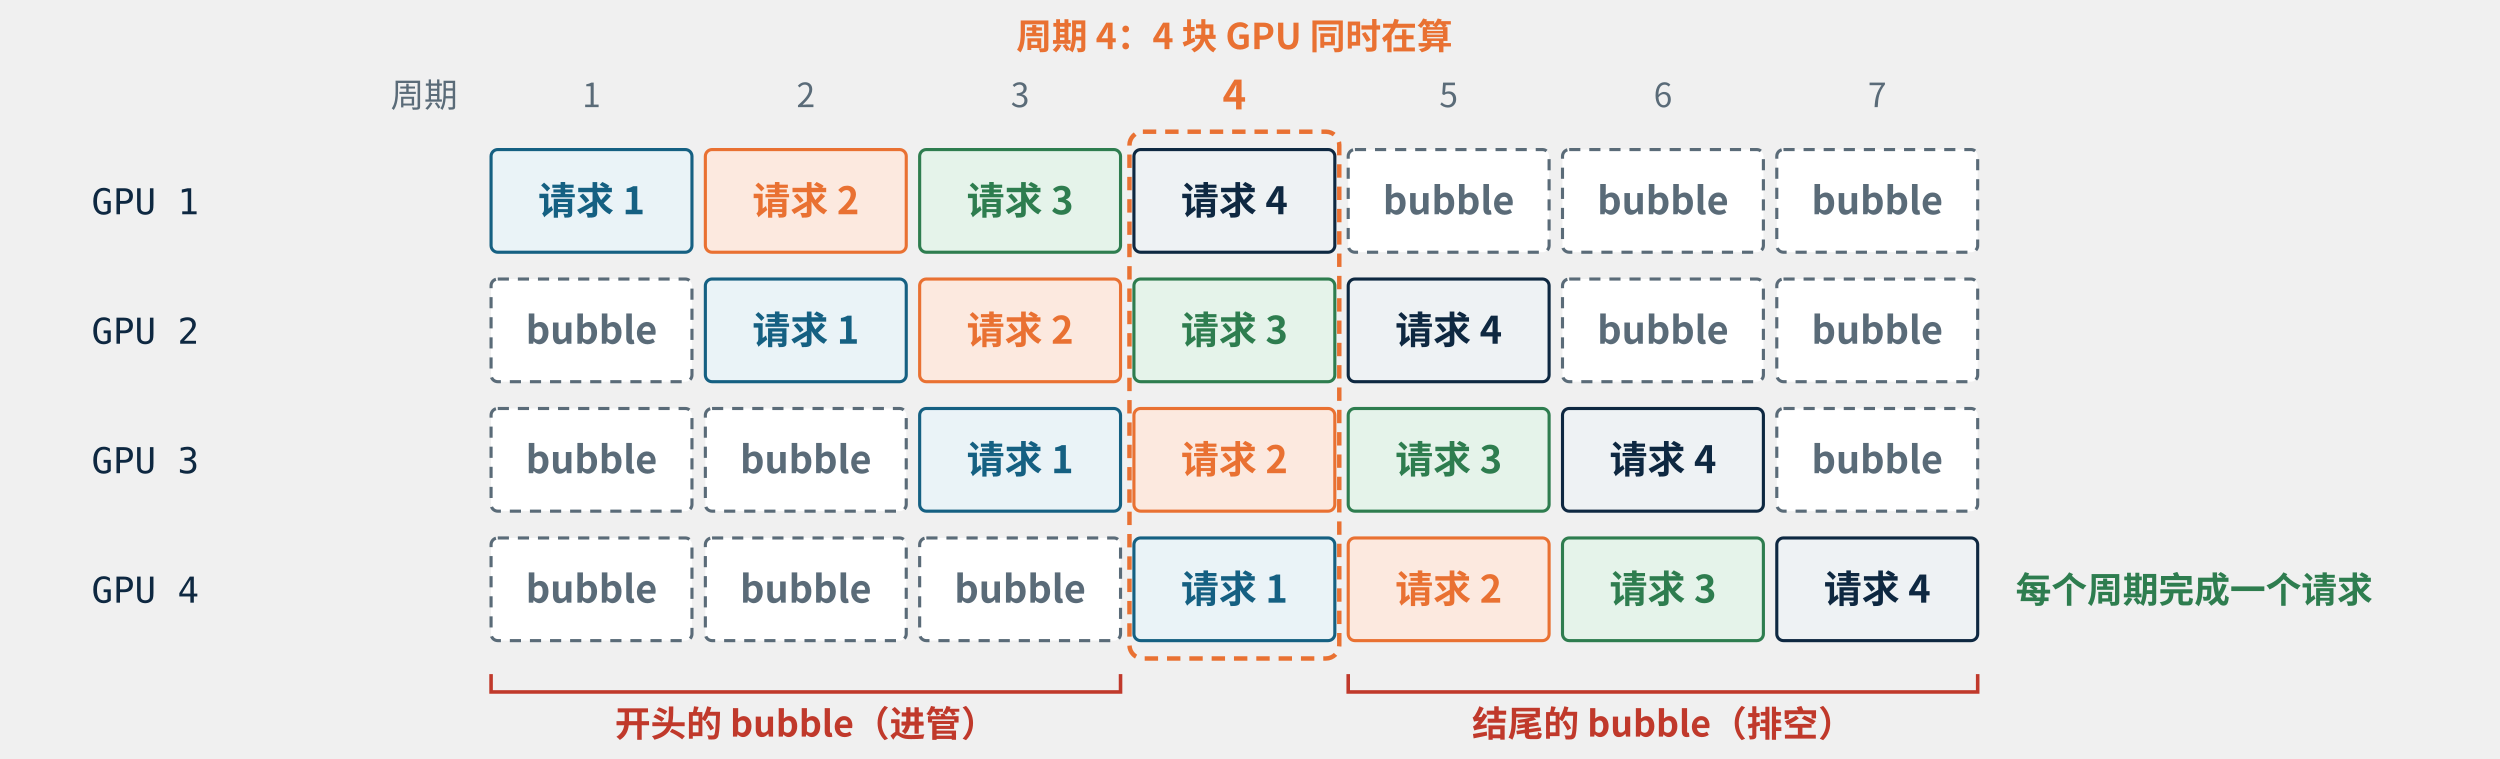
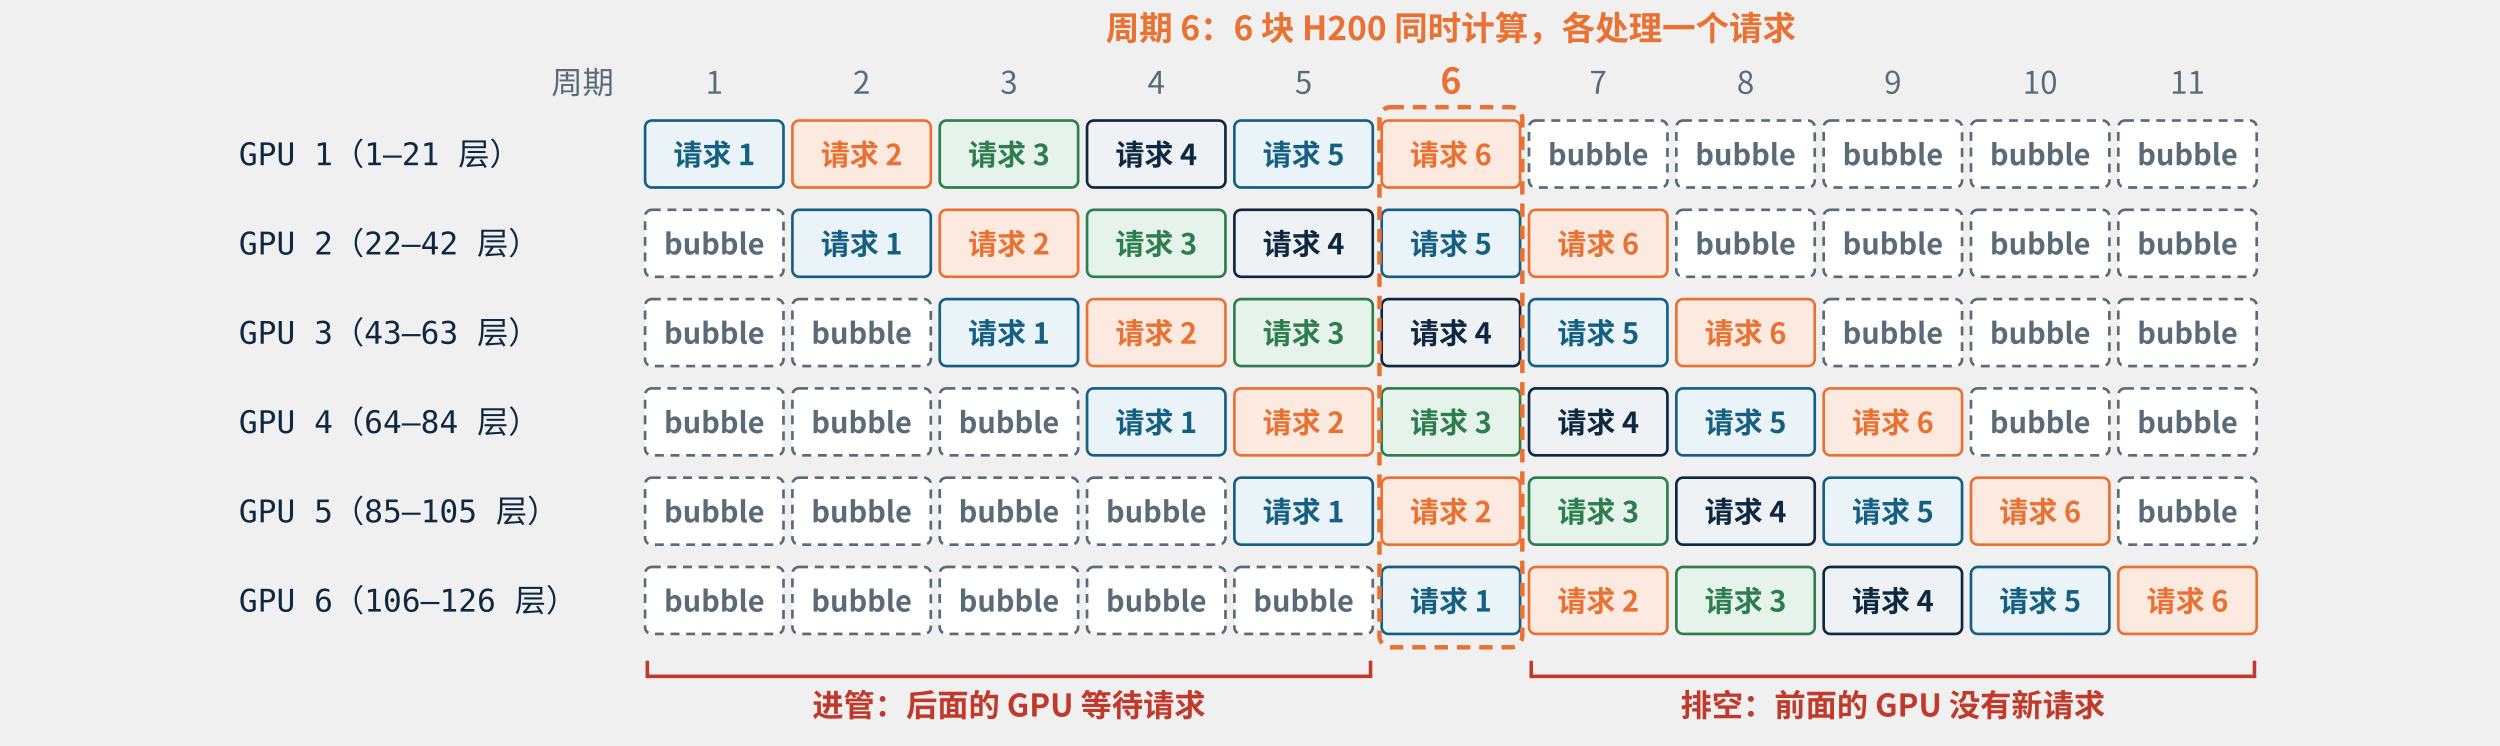
- <svg xmlns="http://www.w3.org/2000/svg" viewBox="-17 0 1120 340" width="1120" height="340">
+ <svg xmlns="http://www.w3.org/2000/svg" viewBox="-83 0 1120 334" width="1120" height="334">
  <defs>
    <marker id="ah-156082" viewBox="0 0 10 10" refX="9" refY="5" markerWidth="7" markerHeight="7" orient="auto-start-reverse">
      <path d="M0,0 L10,5 L0,10 z" fill="#156082" />
    </marker>
    <marker id="ah-e97132" viewBox="0 0 10 10" refX="9" refY="5" markerWidth="7" markerHeight="7" orient="auto-start-reverse">
      <path d="M0,0 L10,5 L0,10 z" fill="#e97132" />
    </marker>
    <marker id="ah-0e2841" viewBox="0 0 10 10" refX="9" refY="5" markerWidth="7" markerHeight="7" orient="auto-start-reverse">
      <path d="M0,0 L10,5 L0,10 z" fill="#0e2841" />
    </marker>
    <marker id="ah-2e7d4f" viewBox="0 0 10 10" refX="9" refY="5" markerWidth="7" markerHeight="7" orient="auto-start-reverse">
      <path d="M0,0 L10,5 L0,10 z" fill="#2e7d4f" />
    </marker>
    <marker id="ah-c0392b" viewBox="0 0 10 10" refX="9" refY="5" markerWidth="7" markerHeight="7" orient="auto-start-reverse">
      <path d="M0,0 L10,5 L0,10 z" fill="#c0392b" />
    </marker>
    <marker id="ah-5a6b78" viewBox="0 0 10 10" refX="9" refY="5" markerWidth="7" markerHeight="7" orient="auto-start-reverse">
      <path d="M0,0 L10,5 L0,10 z" fill="#5a6b78" />
    </marker>
    <marker id="ah-9fb5c3" viewBox="0 0 10 10" refX="9" refY="5" markerWidth="7" markerHeight="7" orient="auto-start-reverse">
      <path d="M0,0 L10,5 L0,10 z" fill="#9fb5c3" />
    </marker>
  </defs>
-   <text x="188.0" y="48.0" font-family="PingFang SC, Noto Sans CJK SC, Source Han Sans SC, sans-serif" font-size="15" font-weight="normal" fill="#5a6b78" text-anchor="end">周期</text>
-   <text x="248.0" y="48.0" font-family="PingFang SC, Noto Sans CJK SC, Source Han Sans SC, sans-serif" font-size="15" font-weight="normal" fill="#5a6b78" text-anchor="middle">1</text>
-   <text x="344.0" y="48.0" font-family="PingFang SC, Noto Sans CJK SC, Source Han Sans SC, sans-serif" font-size="15" font-weight="normal" fill="#5a6b78" text-anchor="middle">2</text>
-   <text x="440.0" y="48.0" font-family="PingFang SC, Noto Sans CJK SC, Source Han Sans SC, sans-serif" font-size="15" font-weight="normal" fill="#5a6b78" text-anchor="middle">3</text>
-   <text x="536.0" y="49.0" font-family="PingFang SC, Noto Sans CJK SC, Source Han Sans SC, sans-serif" font-size="18" font-weight="bold" fill="#e97132" text-anchor="middle">4</text>
-   <text x="632.0" y="48.0" font-family="PingFang SC, Noto Sans CJK SC, Source Han Sans SC, sans-serif" font-size="15" font-weight="normal" fill="#5a6b78" text-anchor="middle">5</text>
-   <text x="728.0" y="48.0" font-family="PingFang SC, Noto Sans CJK SC, Source Han Sans SC, sans-serif" font-size="15" font-weight="normal" fill="#5a6b78" text-anchor="middle">6</text>
-   <text x="824.0" y="48.0" font-family="PingFang SC, Noto Sans CJK SC, Source Han Sans SC, sans-serif" font-size="15" font-weight="normal" fill="#5a6b78" text-anchor="middle">7</text>
-   <text x="24.0" y="96.0" font-family="SFMono-Regular, Menlo, DejaVu Sans Mono, Consolas, monospace" font-size="16" font-weight="normal" fill="#0e2841" text-anchor="start">GPU 1</text>
-   <rect x="203.0" y="67.0" width="90.0" height="46.0" rx="3" fill="#eaf3f7" stroke="#156082" stroke-width="1.4" />
-   <text x="248.0" y="96.0" font-family="PingFang SC, Noto Sans CJK SC, Source Han Sans SC, sans-serif" font-size="17" font-weight="bold" fill="#156082" text-anchor="middle">请求 1</text>
-   <rect x="299.0" y="67.0" width="90.0" height="46.0" rx="3" fill="#fce9df" stroke="#e97132" stroke-width="1.4" />
-   <text x="344.0" y="96.0" font-family="PingFang SC, Noto Sans CJK SC, Source Han Sans SC, sans-serif" font-size="17" font-weight="bold" fill="#e97132" text-anchor="middle">请求 2</text>
-   <rect x="395.0" y="67.0" width="90.0" height="46.0" rx="3" fill="#e5f3ea" stroke="#2e7d4f" stroke-width="1.4" />
-   <text x="440.0" y="96.0" font-family="PingFang SC, Noto Sans CJK SC, Source Han Sans SC, sans-serif" font-size="17" font-weight="bold" fill="#2e7d4f" text-anchor="middle">请求 3</text>
-   <rect x="491.0" y="67.0" width="90.0" height="46.0" rx="3" fill="#eef2f4" stroke="#0e2841" stroke-width="1.4" />
-   <text x="536.0" y="96.0" font-family="PingFang SC, Noto Sans CJK SC, Source Han Sans SC, sans-serif" font-size="17" font-weight="bold" fill="#0e2841" text-anchor="middle">请求 4</text>
-   <rect x="587.0" y="67.0" width="90.0" height="46.0" rx="3" fill="#ffffff" stroke="#5a6b78" stroke-width="1.4" stroke-dasharray="5 4" />
-   <text x="632.0" y="96.0" font-family="PingFang SC, Noto Sans CJK SC, Source Han Sans SC, sans-serif" font-size="17" font-weight="bold" fill="#5a6b78" text-anchor="middle">bubble</text>
-   <rect x="683.0" y="67.0" width="90.0" height="46.0" rx="3" fill="#ffffff" stroke="#5a6b78" stroke-width="1.4" stroke-dasharray="5 4" />
-   <text x="728.0" y="96.0" font-family="PingFang SC, Noto Sans CJK SC, Source Han Sans SC, sans-serif" font-size="17" font-weight="bold" fill="#5a6b78" text-anchor="middle">bubble</text>
-   <rect x="779.0" y="67.0" width="90.0" height="46.0" rx="3" fill="#ffffff" stroke="#5a6b78" stroke-width="1.4" stroke-dasharray="5 4" />
-   <text x="824.0" y="96.0" font-family="PingFang SC, Noto Sans CJK SC, Source Han Sans SC, sans-serif" font-size="17" font-weight="bold" fill="#5a6b78" text-anchor="middle">bubble</text>
-   <text x="24.0" y="154.0" font-family="SFMono-Regular, Menlo, DejaVu Sans Mono, Consolas, monospace" font-size="16" font-weight="normal" fill="#0e2841" text-anchor="start">GPU 2</text>
-   <rect x="203.0" y="125.0" width="90.0" height="46.0" rx="3" fill="#ffffff" stroke="#5a6b78" stroke-width="1.4" stroke-dasharray="5 4" />
-   <text x="248.0" y="154.0" font-family="PingFang SC, Noto Sans CJK SC, Source Han Sans SC, sans-serif" font-size="17" font-weight="bold" fill="#5a6b78" text-anchor="middle">bubble</text>
-   <rect x="299.0" y="125.0" width="90.0" height="46.0" rx="3" fill="#eaf3f7" stroke="#156082" stroke-width="1.4" />
-   <text x="344.0" y="154.0" font-family="PingFang SC, Noto Sans CJK SC, Source Han Sans SC, sans-serif" font-size="17" font-weight="bold" fill="#156082" text-anchor="middle">请求 1</text>
-   <rect x="395.0" y="125.0" width="90.0" height="46.0" rx="3" fill="#fce9df" stroke="#e97132" stroke-width="1.4" />
-   <text x="440.0" y="154.0" font-family="PingFang SC, Noto Sans CJK SC, Source Han Sans SC, sans-serif" font-size="17" font-weight="bold" fill="#e97132" text-anchor="middle">请求 2</text>
-   <rect x="491.0" y="125.0" width="90.0" height="46.0" rx="3" fill="#e5f3ea" stroke="#2e7d4f" stroke-width="1.4" />
-   <text x="536.0" y="154.0" font-family="PingFang SC, Noto Sans CJK SC, Source Han Sans SC, sans-serif" font-size="17" font-weight="bold" fill="#2e7d4f" text-anchor="middle">请求 3</text>
-   <rect x="587.0" y="125.0" width="90.0" height="46.0" rx="3" fill="#eef2f4" stroke="#0e2841" stroke-width="1.4" />
-   <text x="632.0" y="154.0" font-family="PingFang SC, Noto Sans CJK SC, Source Han Sans SC, sans-serif" font-size="17" font-weight="bold" fill="#0e2841" text-anchor="middle">请求 4</text>
-   <rect x="683.0" y="125.0" width="90.0" height="46.0" rx="3" fill="#ffffff" stroke="#5a6b78" stroke-width="1.4" stroke-dasharray="5 4" />
-   <text x="728.0" y="154.0" font-family="PingFang SC, Noto Sans CJK SC, Source Han Sans SC, sans-serif" font-size="17" font-weight="bold" fill="#5a6b78" text-anchor="middle">bubble</text>
-   <rect x="779.0" y="125.0" width="90.0" height="46.0" rx="3" fill="#ffffff" stroke="#5a6b78" stroke-width="1.4" stroke-dasharray="5 4" />
-   <text x="824.0" y="154.0" font-family="PingFang SC, Noto Sans CJK SC, Source Han Sans SC, sans-serif" font-size="17" font-weight="bold" fill="#5a6b78" text-anchor="middle">bubble</text>
-   <text x="24.0" y="212.0" font-family="SFMono-Regular, Menlo, DejaVu Sans Mono, Consolas, monospace" font-size="16" font-weight="normal" fill="#0e2841" text-anchor="start">GPU 3</text>
-   <rect x="203.0" y="183.0" width="90.0" height="46.0" rx="3" fill="#ffffff" stroke="#5a6b78" stroke-width="1.4" stroke-dasharray="5 4" />
-   <text x="248.0" y="212.0" font-family="PingFang SC, Noto Sans CJK SC, Source Han Sans SC, sans-serif" font-size="17" font-weight="bold" fill="#5a6b78" text-anchor="middle">bubble</text>
-   <rect x="299.0" y="183.0" width="90.0" height="46.0" rx="3" fill="#ffffff" stroke="#5a6b78" stroke-width="1.4" stroke-dasharray="5 4" />
-   <text x="344.0" y="212.0" font-family="PingFang SC, Noto Sans CJK SC, Source Han Sans SC, sans-serif" font-size="17" font-weight="bold" fill="#5a6b78" text-anchor="middle">bubble</text>
-   <rect x="395.0" y="183.0" width="90.0" height="46.0" rx="3" fill="#eaf3f7" stroke="#156082" stroke-width="1.4" />
-   <text x="440.0" y="212.0" font-family="PingFang SC, Noto Sans CJK SC, Source Han Sans SC, sans-serif" font-size="17" font-weight="bold" fill="#156082" text-anchor="middle">请求 1</text>
-   <rect x="491.0" y="183.0" width="90.0" height="46.0" rx="3" fill="#fce9df" stroke="#e97132" stroke-width="1.4" />
-   <text x="536.0" y="212.0" font-family="PingFang SC, Noto Sans CJK SC, Source Han Sans SC, sans-serif" font-size="17" font-weight="bold" fill="#e97132" text-anchor="middle">请求 2</text>
-   <rect x="587.0" y="183.0" width="90.0" height="46.0" rx="3" fill="#e5f3ea" stroke="#2e7d4f" stroke-width="1.4" />
-   <text x="632.0" y="212.0" font-family="PingFang SC, Noto Sans CJK SC, Source Han Sans SC, sans-serif" font-size="17" font-weight="bold" fill="#2e7d4f" text-anchor="middle">请求 3</text>
-   <rect x="683.0" y="183.0" width="90.0" height="46.0" rx="3" fill="#eef2f4" stroke="#0e2841" stroke-width="1.4" />
-   <text x="728.0" y="212.0" font-family="PingFang SC, Noto Sans CJK SC, Source Han Sans SC, sans-serif" font-size="17" font-weight="bold" fill="#0e2841" text-anchor="middle">请求 4</text>
-   <rect x="779.0" y="183.0" width="90.0" height="46.0" rx="3" fill="#ffffff" stroke="#5a6b78" stroke-width="1.4" stroke-dasharray="5 4" />
-   <text x="824.0" y="212.0" font-family="PingFang SC, Noto Sans CJK SC, Source Han Sans SC, sans-serif" font-size="17" font-weight="bold" fill="#5a6b78" text-anchor="middle">bubble</text>
-   <text x="24.0" y="270.0" font-family="SFMono-Regular, Menlo, DejaVu Sans Mono, Consolas, monospace" font-size="16" font-weight="normal" fill="#0e2841" text-anchor="start">GPU 4</text>
-   <rect x="203.0" y="241.0" width="90.0" height="46.0" rx="3" fill="#ffffff" stroke="#5a6b78" stroke-width="1.4" stroke-dasharray="5 4" />
-   <text x="248.0" y="270.0" font-family="PingFang SC, Noto Sans CJK SC, Source Han Sans SC, sans-serif" font-size="17" font-weight="bold" fill="#5a6b78" text-anchor="middle">bubble</text>
-   <rect x="299.0" y="241.0" width="90.0" height="46.0" rx="3" fill="#ffffff" stroke="#5a6b78" stroke-width="1.4" stroke-dasharray="5 4" />
-   <text x="344.0" y="270.0" font-family="PingFang SC, Noto Sans CJK SC, Source Han Sans SC, sans-serif" font-size="17" font-weight="bold" fill="#5a6b78" text-anchor="middle">bubble</text>
-   <rect x="395.0" y="241.0" width="90.0" height="46.0" rx="3" fill="#ffffff" stroke="#5a6b78" stroke-width="1.4" stroke-dasharray="5 4" />
-   <text x="440.0" y="270.0" font-family="PingFang SC, Noto Sans CJK SC, Source Han Sans SC, sans-serif" font-size="17" font-weight="bold" fill="#5a6b78" text-anchor="middle">bubble</text>
-   <rect x="491.0" y="241.0" width="90.0" height="46.0" rx="3" fill="#eaf3f7" stroke="#156082" stroke-width="1.4" />
-   <text x="536.0" y="270.0" font-family="PingFang SC, Noto Sans CJK SC, Source Han Sans SC, sans-serif" font-size="17" font-weight="bold" fill="#156082" text-anchor="middle">请求 1</text>
-   <rect x="587.0" y="241.0" width="90.0" height="46.0" rx="3" fill="#fce9df" stroke="#e97132" stroke-width="1.4" />
-   <text x="632.0" y="270.0" font-family="PingFang SC, Noto Sans CJK SC, Source Han Sans SC, sans-serif" font-size="17" font-weight="bold" fill="#e97132" text-anchor="middle">请求 2</text>
-   <rect x="683.0" y="241.0" width="90.0" height="46.0" rx="3" fill="#e5f3ea" stroke="#2e7d4f" stroke-width="1.4" />
-   <text x="728.0" y="270.0" font-family="PingFang SC, Noto Sans CJK SC, Source Han Sans SC, sans-serif" font-size="17" font-weight="bold" fill="#2e7d4f" text-anchor="middle">请求 3</text>
-   <rect x="779.0" y="241.0" width="90.0" height="46.0" rx="3" fill="#eef2f4" stroke="#0e2841" stroke-width="1.4" />
-   <text x="824.0" y="270.0" font-family="PingFang SC, Noto Sans CJK SC, Source Han Sans SC, sans-serif" font-size="17" font-weight="bold" fill="#0e2841" text-anchor="middle">请求 4</text>
-   <text x="536.0" y="22.0" font-family="PingFang SC, Noto Sans CJK SC, Source Han Sans SC, sans-serif" font-size="16" font-weight="bold" fill="#e97132" text-anchor="middle">周期 4：4 块 GPU 同时在算</text>
-   <rect x="489.0" y="59.0" width="94.0" height="236.0" rx="6" fill="none" stroke="#e97132" stroke-width="2" stroke-dasharray="6 4" />
-   <text x="886.0" y="270.0" font-family="PingFang SC, Noto Sans CJK SC, Source Han Sans SC, sans-serif" font-size="16" font-weight="bold" fill="#2e7d4f" text-anchor="start">每个周期完成一个请求</text>
-   <path d="M 203.0 302.0 L 203.0 310.0 L 485.0 310.0 L 485.0 302.0" fill="none" stroke="#c0392b" stroke-width="1.6" />
-   <text x="344.0" y="330.0" font-family="PingFang SC, Noto Sans CJK SC, Source Han Sans SC, sans-serif" font-size="16" font-weight="bold" fill="#c0392b" text-anchor="middle">开头的 bubble（进管）</text>
-   <path d="M 587.0 302.0 L 587.0 310.0 L 869.0 310.0 L 869.0 302.0" fill="none" stroke="#c0392b" stroke-width="1.6" />
-   <text x="728.0" y="330.0" font-family="PingFang SC, Noto Sans CJK SC, Source Han Sans SC, sans-serif" font-size="16" font-weight="bold" fill="#c0392b" text-anchor="middle">结尾的 bubble（排空）</text>
+   <text x="567.0" y="18.0" font-family="PingFang SC, Noto Sans CJK SC, Source Han Sans SC, sans-serif" font-size="15" font-weight="bold" fill="#e97132" text-anchor="middle">周期 6：6 块 H200 同时计算，各处理一个请求</text>
+   <text x="192.0" y="42.0" font-family="PingFang SC, Noto Sans CJK SC, Source Han Sans SC, sans-serif" font-size="14" font-weight="normal" fill="#5a6b78" text-anchor="end">周期</text>
+   <text x="237.0" y="42.0" font-family="PingFang SC, Noto Sans CJK SC, Source Han Sans SC, sans-serif" font-size="14" font-weight="normal" fill="#5a6b78" text-anchor="middle">1</text>
+   <text x="303.0" y="42.0" font-family="PingFang SC, Noto Sans CJK SC, Source Han Sans SC, sans-serif" font-size="14" font-weight="normal" fill="#5a6b78" text-anchor="middle">2</text>
+   <text x="369.0" y="42.0" font-family="PingFang SC, Noto Sans CJK SC, Source Han Sans SC, sans-serif" font-size="14" font-weight="normal" fill="#5a6b78" text-anchor="middle">3</text>
+   <text x="435.0" y="42.0" font-family="PingFang SC, Noto Sans CJK SC, Source Han Sans SC, sans-serif" font-size="14" font-weight="normal" fill="#5a6b78" text-anchor="middle">4</text>
+   <text x="501.0" y="42.0" font-family="PingFang SC, Noto Sans CJK SC, Source Han Sans SC, sans-serif" font-size="14" font-weight="normal" fill="#5a6b78" text-anchor="middle">5</text>
+   <text x="567.0" y="42.0" font-family="PingFang SC, Noto Sans CJK SC, Source Han Sans SC, sans-serif" font-size="16" font-weight="bold" fill="#e97132" text-anchor="middle">6</text>
+   <text x="633.0" y="42.0" font-family="PingFang SC, Noto Sans CJK SC, Source Han Sans SC, sans-serif" font-size="14" font-weight="normal" fill="#5a6b78" text-anchor="middle">7</text>
+   <text x="699.0" y="42.0" font-family="PingFang SC, Noto Sans CJK SC, Source Han Sans SC, sans-serif" font-size="14" font-weight="normal" fill="#5a6b78" text-anchor="middle">8</text>
+   <text x="765.0" y="42.0" font-family="PingFang SC, Noto Sans CJK SC, Source Han Sans SC, sans-serif" font-size="14" font-weight="normal" fill="#5a6b78" text-anchor="middle">9</text>
+   <text x="831.0" y="42.0" font-family="PingFang SC, Noto Sans CJK SC, Source Han Sans SC, sans-serif" font-size="14" font-weight="normal" fill="#5a6b78" text-anchor="middle">10</text>
+   <text x="897.0" y="42.0" font-family="PingFang SC, Noto Sans CJK SC, Source Han Sans SC, sans-serif" font-size="14" font-weight="normal" fill="#5a6b78" text-anchor="middle">11</text>
+   <text x="24.0" y="74.0" font-family="SFMono-Regular, Menlo, DejaVu Sans Mono, Consolas, monospace" font-size="14" font-weight="normal" fill="#0e2841" text-anchor="start">GPU 1（1–21 层）</text>
+   <rect x="206.0" y="54.0" width="62.0" height="30.0" rx="3" fill="#eaf3f7" stroke="#156082" stroke-width="1.2" />
+   <text x="237.0" y="74.0" font-family="PingFang SC, Noto Sans CJK SC, Source Han Sans SC, sans-serif" font-size="13" font-weight="bold" fill="#156082" text-anchor="middle">请求 1</text>
+   <rect x="272.0" y="54.0" width="62.0" height="30.0" rx="3" fill="#fce9df" stroke="#e97132" stroke-width="1.2" />
+   <text x="303.0" y="74.0" font-family="PingFang SC, Noto Sans CJK SC, Source Han Sans SC, sans-serif" font-size="13" font-weight="bold" fill="#e97132" text-anchor="middle">请求 2</text>
+   <rect x="338.0" y="54.0" width="62.0" height="30.0" rx="3" fill="#e5f3ea" stroke="#2e7d4f" stroke-width="1.2" />
+   <text x="369.0" y="74.0" font-family="PingFang SC, Noto Sans CJK SC, Source Han Sans SC, sans-serif" font-size="13" font-weight="bold" fill="#2e7d4f" text-anchor="middle">请求 3</text>
+   <rect x="404.0" y="54.0" width="62.0" height="30.0" rx="3" fill="#eef2f4" stroke="#0e2841" stroke-width="1.2" />
+   <text x="435.0" y="74.0" font-family="PingFang SC, Noto Sans CJK SC, Source Han Sans SC, sans-serif" font-size="13" font-weight="bold" fill="#0e2841" text-anchor="middle">请求 4</text>
+   <rect x="470.0" y="54.0" width="62.0" height="30.0" rx="3" fill="#eaf3f7" stroke="#156082" stroke-width="1.2" />
+   <text x="501.0" y="74.0" font-family="PingFang SC, Noto Sans CJK SC, Source Han Sans SC, sans-serif" font-size="13" font-weight="bold" fill="#156082" text-anchor="middle">请求 5</text>
+   <rect x="536.0" y="54.0" width="62.0" height="30.0" rx="3" fill="#fce9df" stroke="#e97132" stroke-width="1.2" />
+   <text x="567.0" y="74.0" font-family="PingFang SC, Noto Sans CJK SC, Source Han Sans SC, sans-serif" font-size="13" font-weight="bold" fill="#e97132" text-anchor="middle">请求 6</text>
+   <rect x="602.0" y="54.0" width="62.0" height="30.0" rx="3" fill="#ffffff" stroke="#5a6b78" stroke-width="1.2" stroke-dasharray="4 3" />
+   <text x="633.0" y="74.0" font-family="PingFang SC, Noto Sans CJK SC, Source Han Sans SC, sans-serif" font-size="13" font-weight="bold" fill="#5a6b78" text-anchor="middle">bubble</text>
+   <rect x="668.0" y="54.0" width="62.0" height="30.0" rx="3" fill="#ffffff" stroke="#5a6b78" stroke-width="1.2" stroke-dasharray="4 3" />
+   <text x="699.0" y="74.0" font-family="PingFang SC, Noto Sans CJK SC, Source Han Sans SC, sans-serif" font-size="13" font-weight="bold" fill="#5a6b78" text-anchor="middle">bubble</text>
+   <rect x="734.0" y="54.0" width="62.0" height="30.0" rx="3" fill="#ffffff" stroke="#5a6b78" stroke-width="1.2" stroke-dasharray="4 3" />
+   <text x="765.0" y="74.0" font-family="PingFang SC, Noto Sans CJK SC, Source Han Sans SC, sans-serif" font-size="13" font-weight="bold" fill="#5a6b78" text-anchor="middle">bubble</text>
+   <rect x="800.0" y="54.0" width="62.0" height="30.0" rx="3" fill="#ffffff" stroke="#5a6b78" stroke-width="1.2" stroke-dasharray="4 3" />
+   <text x="831.0" y="74.0" font-family="PingFang SC, Noto Sans CJK SC, Source Han Sans SC, sans-serif" font-size="13" font-weight="bold" fill="#5a6b78" text-anchor="middle">bubble</text>
+   <rect x="866.0" y="54.0" width="62.0" height="30.0" rx="3" fill="#ffffff" stroke="#5a6b78" stroke-width="1.2" stroke-dasharray="4 3" />
+   <text x="897.0" y="74.0" font-family="PingFang SC, Noto Sans CJK SC, Source Han Sans SC, sans-serif" font-size="13" font-weight="bold" fill="#5a6b78" text-anchor="middle">bubble</text>
+   <text x="24.0" y="114.0" font-family="SFMono-Regular, Menlo, DejaVu Sans Mono, Consolas, monospace" font-size="14" font-weight="normal" fill="#0e2841" text-anchor="start">GPU 2（22–42 层）</text>
+   <rect x="206.0" y="94.0" width="62.0" height="30.0" rx="3" fill="#ffffff" stroke="#5a6b78" stroke-width="1.2" stroke-dasharray="4 3" />
+   <text x="237.0" y="114.0" font-family="PingFang SC, Noto Sans CJK SC, Source Han Sans SC, sans-serif" font-size="13" font-weight="bold" fill="#5a6b78" text-anchor="middle">bubble</text>
+   <rect x="272.0" y="94.0" width="62.0" height="30.0" rx="3" fill="#eaf3f7" stroke="#156082" stroke-width="1.2" />
+   <text x="303.0" y="114.0" font-family="PingFang SC, Noto Sans CJK SC, Source Han Sans SC, sans-serif" font-size="13" font-weight="bold" fill="#156082" text-anchor="middle">请求 1</text>
+   <rect x="338.0" y="94.0" width="62.0" height="30.0" rx="3" fill="#fce9df" stroke="#e97132" stroke-width="1.2" />
+   <text x="369.0" y="114.0" font-family="PingFang SC, Noto Sans CJK SC, Source Han Sans SC, sans-serif" font-size="13" font-weight="bold" fill="#e97132" text-anchor="middle">请求 2</text>
+   <rect x="404.0" y="94.0" width="62.0" height="30.0" rx="3" fill="#e5f3ea" stroke="#2e7d4f" stroke-width="1.2" />
+   <text x="435.0" y="114.0" font-family="PingFang SC, Noto Sans CJK SC, Source Han Sans SC, sans-serif" font-size="13" font-weight="bold" fill="#2e7d4f" text-anchor="middle">请求 3</text>
+   <rect x="470.0" y="94.0" width="62.0" height="30.0" rx="3" fill="#eef2f4" stroke="#0e2841" stroke-width="1.2" />
+   <text x="501.0" y="114.0" font-family="PingFang SC, Noto Sans CJK SC, Source Han Sans SC, sans-serif" font-size="13" font-weight="bold" fill="#0e2841" text-anchor="middle">请求 4</text>
+   <rect x="536.0" y="94.0" width="62.0" height="30.0" rx="3" fill="#eaf3f7" stroke="#156082" stroke-width="1.2" />
+   <text x="567.0" y="114.0" font-family="PingFang SC, Noto Sans CJK SC, Source Han Sans SC, sans-serif" font-size="13" font-weight="bold" fill="#156082" text-anchor="middle">请求 5</text>
+   <rect x="602.0" y="94.0" width="62.0" height="30.0" rx="3" fill="#fce9df" stroke="#e97132" stroke-width="1.2" />
+   <text x="633.0" y="114.0" font-family="PingFang SC, Noto Sans CJK SC, Source Han Sans SC, sans-serif" font-size="13" font-weight="bold" fill="#e97132" text-anchor="middle">请求 6</text>
+   <rect x="668.0" y="94.0" width="62.0" height="30.0" rx="3" fill="#ffffff" stroke="#5a6b78" stroke-width="1.2" stroke-dasharray="4 3" />
+   <text x="699.0" y="114.0" font-family="PingFang SC, Noto Sans CJK SC, Source Han Sans SC, sans-serif" font-size="13" font-weight="bold" fill="#5a6b78" text-anchor="middle">bubble</text>
+   <rect x="734.0" y="94.0" width="62.0" height="30.0" rx="3" fill="#ffffff" stroke="#5a6b78" stroke-width="1.2" stroke-dasharray="4 3" />
+   <text x="765.0" y="114.0" font-family="PingFang SC, Noto Sans CJK SC, Source Han Sans SC, sans-serif" font-size="13" font-weight="bold" fill="#5a6b78" text-anchor="middle">bubble</text>
+   <rect x="800.0" y="94.0" width="62.0" height="30.0" rx="3" fill="#ffffff" stroke="#5a6b78" stroke-width="1.2" stroke-dasharray="4 3" />
+   <text x="831.0" y="114.0" font-family="PingFang SC, Noto Sans CJK SC, Source Han Sans SC, sans-serif" font-size="13" font-weight="bold" fill="#5a6b78" text-anchor="middle">bubble</text>
+   <rect x="866.0" y="94.0" width="62.0" height="30.0" rx="3" fill="#ffffff" stroke="#5a6b78" stroke-width="1.2" stroke-dasharray="4 3" />
+   <text x="897.0" y="114.0" font-family="PingFang SC, Noto Sans CJK SC, Source Han Sans SC, sans-serif" font-size="13" font-weight="bold" fill="#5a6b78" text-anchor="middle">bubble</text>
+   <text x="24.0" y="154.0" font-family="SFMono-Regular, Menlo, DejaVu Sans Mono, Consolas, monospace" font-size="14" font-weight="normal" fill="#0e2841" text-anchor="start">GPU 3（43–63 层）</text>
+   <rect x="206.0" y="134.0" width="62.0" height="30.0" rx="3" fill="#ffffff" stroke="#5a6b78" stroke-width="1.2" stroke-dasharray="4 3" />
+   <text x="237.0" y="154.0" font-family="PingFang SC, Noto Sans CJK SC, Source Han Sans SC, sans-serif" font-size="13" font-weight="bold" fill="#5a6b78" text-anchor="middle">bubble</text>
+   <rect x="272.0" y="134.0" width="62.0" height="30.0" rx="3" fill="#ffffff" stroke="#5a6b78" stroke-width="1.2" stroke-dasharray="4 3" />
+   <text x="303.0" y="154.0" font-family="PingFang SC, Noto Sans CJK SC, Source Han Sans SC, sans-serif" font-size="13" font-weight="bold" fill="#5a6b78" text-anchor="middle">bubble</text>
+   <rect x="338.0" y="134.0" width="62.0" height="30.0" rx="3" fill="#eaf3f7" stroke="#156082" stroke-width="1.2" />
+   <text x="369.0" y="154.0" font-family="PingFang SC, Noto Sans CJK SC, Source Han Sans SC, sans-serif" font-size="13" font-weight="bold" fill="#156082" text-anchor="middle">请求 1</text>
+   <rect x="404.0" y="134.0" width="62.0" height="30.0" rx="3" fill="#fce9df" stroke="#e97132" stroke-width="1.2" />
+   <text x="435.0" y="154.0" font-family="PingFang SC, Noto Sans CJK SC, Source Han Sans SC, sans-serif" font-size="13" font-weight="bold" fill="#e97132" text-anchor="middle">请求 2</text>
+   <rect x="470.0" y="134.0" width="62.0" height="30.0" rx="3" fill="#e5f3ea" stroke="#2e7d4f" stroke-width="1.2" />
+   <text x="501.0" y="154.0" font-family="PingFang SC, Noto Sans CJK SC, Source Han Sans SC, sans-serif" font-size="13" font-weight="bold" fill="#2e7d4f" text-anchor="middle">请求 3</text>
+   <rect x="536.0" y="134.0" width="62.0" height="30.0" rx="3" fill="#eef2f4" stroke="#0e2841" stroke-width="1.2" />
+   <text x="567.0" y="154.0" font-family="PingFang SC, Noto Sans CJK SC, Source Han Sans SC, sans-serif" font-size="13" font-weight="bold" fill="#0e2841" text-anchor="middle">请求 4</text>
+   <rect x="602.0" y="134.0" width="62.0" height="30.0" rx="3" fill="#eaf3f7" stroke="#156082" stroke-width="1.2" />
+   <text x="633.0" y="154.0" font-family="PingFang SC, Noto Sans CJK SC, Source Han Sans SC, sans-serif" font-size="13" font-weight="bold" fill="#156082" text-anchor="middle">请求 5</text>
+   <rect x="668.0" y="134.0" width="62.0" height="30.0" rx="3" fill="#fce9df" stroke="#e97132" stroke-width="1.2" />
+   <text x="699.0" y="154.0" font-family="PingFang SC, Noto Sans CJK SC, Source Han Sans SC, sans-serif" font-size="13" font-weight="bold" fill="#e97132" text-anchor="middle">请求 6</text>
+   <rect x="734.0" y="134.0" width="62.0" height="30.0" rx="3" fill="#ffffff" stroke="#5a6b78" stroke-width="1.2" stroke-dasharray="4 3" />
+   <text x="765.0" y="154.0" font-family="PingFang SC, Noto Sans CJK SC, Source Han Sans SC, sans-serif" font-size="13" font-weight="bold" fill="#5a6b78" text-anchor="middle">bubble</text>
+   <rect x="800.0" y="134.0" width="62.0" height="30.0" rx="3" fill="#ffffff" stroke="#5a6b78" stroke-width="1.2" stroke-dasharray="4 3" />
+   <text x="831.0" y="154.0" font-family="PingFang SC, Noto Sans CJK SC, Source Han Sans SC, sans-serif" font-size="13" font-weight="bold" fill="#5a6b78" text-anchor="middle">bubble</text>
+   <rect x="866.0" y="134.0" width="62.0" height="30.0" rx="3" fill="#ffffff" stroke="#5a6b78" stroke-width="1.2" stroke-dasharray="4 3" />
+   <text x="897.0" y="154.0" font-family="PingFang SC, Noto Sans CJK SC, Source Han Sans SC, sans-serif" font-size="13" font-weight="bold" fill="#5a6b78" text-anchor="middle">bubble</text>
+   <text x="24.0" y="194.0" font-family="SFMono-Regular, Menlo, DejaVu Sans Mono, Consolas, monospace" font-size="14" font-weight="normal" fill="#0e2841" text-anchor="start">GPU 4（64–84 层）</text>
+   <rect x="206.0" y="174.0" width="62.0" height="30.0" rx="3" fill="#ffffff" stroke="#5a6b78" stroke-width="1.2" stroke-dasharray="4 3" />
+   <text x="237.0" y="194.0" font-family="PingFang SC, Noto Sans CJK SC, Source Han Sans SC, sans-serif" font-size="13" font-weight="bold" fill="#5a6b78" text-anchor="middle">bubble</text>
+   <rect x="272.0" y="174.0" width="62.0" height="30.0" rx="3" fill="#ffffff" stroke="#5a6b78" stroke-width="1.2" stroke-dasharray="4 3" />
+   <text x="303.0" y="194.0" font-family="PingFang SC, Noto Sans CJK SC, Source Han Sans SC, sans-serif" font-size="13" font-weight="bold" fill="#5a6b78" text-anchor="middle">bubble</text>
+   <rect x="338.0" y="174.0" width="62.0" height="30.0" rx="3" fill="#ffffff" stroke="#5a6b78" stroke-width="1.2" stroke-dasharray="4 3" />
+   <text x="369.0" y="194.0" font-family="PingFang SC, Noto Sans CJK SC, Source Han Sans SC, sans-serif" font-size="13" font-weight="bold" fill="#5a6b78" text-anchor="middle">bubble</text>
+   <rect x="404.0" y="174.0" width="62.0" height="30.0" rx="3" fill="#eaf3f7" stroke="#156082" stroke-width="1.2" />
+   <text x="435.0" y="194.0" font-family="PingFang SC, Noto Sans CJK SC, Source Han Sans SC, sans-serif" font-size="13" font-weight="bold" fill="#156082" text-anchor="middle">请求 1</text>
+   <rect x="470.0" y="174.0" width="62.0" height="30.0" rx="3" fill="#fce9df" stroke="#e97132" stroke-width="1.2" />
+   <text x="501.0" y="194.0" font-family="PingFang SC, Noto Sans CJK SC, Source Han Sans SC, sans-serif" font-size="13" font-weight="bold" fill="#e97132" text-anchor="middle">请求 2</text>
+   <rect x="536.0" y="174.0" width="62.0" height="30.0" rx="3" fill="#e5f3ea" stroke="#2e7d4f" stroke-width="1.2" />
+   <text x="567.0" y="194.0" font-family="PingFang SC, Noto Sans CJK SC, Source Han Sans SC, sans-serif" font-size="13" font-weight="bold" fill="#2e7d4f" text-anchor="middle">请求 3</text>
+   <rect x="602.0" y="174.0" width="62.0" height="30.0" rx="3" fill="#eef2f4" stroke="#0e2841" stroke-width="1.2" />
+   <text x="633.0" y="194.0" font-family="PingFang SC, Noto Sans CJK SC, Source Han Sans SC, sans-serif" font-size="13" font-weight="bold" fill="#0e2841" text-anchor="middle">请求 4</text>
+   <rect x="668.0" y="174.0" width="62.0" height="30.0" rx="3" fill="#eaf3f7" stroke="#156082" stroke-width="1.2" />
+   <text x="699.0" y="194.0" font-family="PingFang SC, Noto Sans CJK SC, Source Han Sans SC, sans-serif" font-size="13" font-weight="bold" fill="#156082" text-anchor="middle">请求 5</text>
+   <rect x="734.0" y="174.0" width="62.0" height="30.0" rx="3" fill="#fce9df" stroke="#e97132" stroke-width="1.2" />
+   <text x="765.0" y="194.0" font-family="PingFang SC, Noto Sans CJK SC, Source Han Sans SC, sans-serif" font-size="13" font-weight="bold" fill="#e97132" text-anchor="middle">请求 6</text>
+   <rect x="800.0" y="174.0" width="62.0" height="30.0" rx="3" fill="#ffffff" stroke="#5a6b78" stroke-width="1.2" stroke-dasharray="4 3" />
+   <text x="831.0" y="194.0" font-family="PingFang SC, Noto Sans CJK SC, Source Han Sans SC, sans-serif" font-size="13" font-weight="bold" fill="#5a6b78" text-anchor="middle">bubble</text>
+   <rect x="866.0" y="174.0" width="62.0" height="30.0" rx="3" fill="#ffffff" stroke="#5a6b78" stroke-width="1.2" stroke-dasharray="4 3" />
+   <text x="897.0" y="194.0" font-family="PingFang SC, Noto Sans CJK SC, Source Han Sans SC, sans-serif" font-size="13" font-weight="bold" fill="#5a6b78" text-anchor="middle">bubble</text>
+   <text x="24.0" y="234.0" font-family="SFMono-Regular, Menlo, DejaVu Sans Mono, Consolas, monospace" font-size="14" font-weight="normal" fill="#0e2841" text-anchor="start">GPU 5（85–105 层）</text>
+   <rect x="206.0" y="214.0" width="62.0" height="30.0" rx="3" fill="#ffffff" stroke="#5a6b78" stroke-width="1.2" stroke-dasharray="4 3" />
+   <text x="237.0" y="234.0" font-family="PingFang SC, Noto Sans CJK SC, Source Han Sans SC, sans-serif" font-size="13" font-weight="bold" fill="#5a6b78" text-anchor="middle">bubble</text>
+   <rect x="272.0" y="214.0" width="62.0" height="30.0" rx="3" fill="#ffffff" stroke="#5a6b78" stroke-width="1.2" stroke-dasharray="4 3" />
+   <text x="303.0" y="234.0" font-family="PingFang SC, Noto Sans CJK SC, Source Han Sans SC, sans-serif" font-size="13" font-weight="bold" fill="#5a6b78" text-anchor="middle">bubble</text>
+   <rect x="338.0" y="214.0" width="62.0" height="30.0" rx="3" fill="#ffffff" stroke="#5a6b78" stroke-width="1.2" stroke-dasharray="4 3" />
+   <text x="369.0" y="234.0" font-family="PingFang SC, Noto Sans CJK SC, Source Han Sans SC, sans-serif" font-size="13" font-weight="bold" fill="#5a6b78" text-anchor="middle">bubble</text>
+   <rect x="404.0" y="214.0" width="62.0" height="30.0" rx="3" fill="#ffffff" stroke="#5a6b78" stroke-width="1.2" stroke-dasharray="4 3" />
+   <text x="435.0" y="234.0" font-family="PingFang SC, Noto Sans CJK SC, Source Han Sans SC, sans-serif" font-size="13" font-weight="bold" fill="#5a6b78" text-anchor="middle">bubble</text>
+   <rect x="470.0" y="214.0" width="62.0" height="30.0" rx="3" fill="#eaf3f7" stroke="#156082" stroke-width="1.2" />
+   <text x="501.0" y="234.0" font-family="PingFang SC, Noto Sans CJK SC, Source Han Sans SC, sans-serif" font-size="13" font-weight="bold" fill="#156082" text-anchor="middle">请求 1</text>
+   <rect x="536.0" y="214.0" width="62.0" height="30.0" rx="3" fill="#fce9df" stroke="#e97132" stroke-width="1.2" />
+   <text x="567.0" y="234.0" font-family="PingFang SC, Noto Sans CJK SC, Source Han Sans SC, sans-serif" font-size="13" font-weight="bold" fill="#e97132" text-anchor="middle">请求 2</text>
+   <rect x="602.0" y="214.0" width="62.0" height="30.0" rx="3" fill="#e5f3ea" stroke="#2e7d4f" stroke-width="1.2" />
+   <text x="633.0" y="234.0" font-family="PingFang SC, Noto Sans CJK SC, Source Han Sans SC, sans-serif" font-size="13" font-weight="bold" fill="#2e7d4f" text-anchor="middle">请求 3</text>
+   <rect x="668.0" y="214.0" width="62.0" height="30.0" rx="3" fill="#eef2f4" stroke="#0e2841" stroke-width="1.2" />
+   <text x="699.0" y="234.0" font-family="PingFang SC, Noto Sans CJK SC, Source Han Sans SC, sans-serif" font-size="13" font-weight="bold" fill="#0e2841" text-anchor="middle">请求 4</text>
+   <rect x="734.0" y="214.0" width="62.0" height="30.0" rx="3" fill="#eaf3f7" stroke="#156082" stroke-width="1.2" />
+   <text x="765.0" y="234.0" font-family="PingFang SC, Noto Sans CJK SC, Source Han Sans SC, sans-serif" font-size="13" font-weight="bold" fill="#156082" text-anchor="middle">请求 5</text>
+   <rect x="800.0" y="214.0" width="62.0" height="30.0" rx="3" fill="#fce9df" stroke="#e97132" stroke-width="1.2" />
+   <text x="831.0" y="234.0" font-family="PingFang SC, Noto Sans CJK SC, Source Han Sans SC, sans-serif" font-size="13" font-weight="bold" fill="#e97132" text-anchor="middle">请求 6</text>
+   <rect x="866.0" y="214.0" width="62.0" height="30.0" rx="3" fill="#ffffff" stroke="#5a6b78" stroke-width="1.2" stroke-dasharray="4 3" />
+   <text x="897.0" y="234.0" font-family="PingFang SC, Noto Sans CJK SC, Source Han Sans SC, sans-serif" font-size="13" font-weight="bold" fill="#5a6b78" text-anchor="middle">bubble</text>
+   <text x="24.0" y="274.0" font-family="SFMono-Regular, Menlo, DejaVu Sans Mono, Consolas, monospace" font-size="14" font-weight="normal" fill="#0e2841" text-anchor="start">GPU 6（106–126 层）</text>
+   <rect x="206.0" y="254.0" width="62.0" height="30.0" rx="3" fill="#ffffff" stroke="#5a6b78" stroke-width="1.2" stroke-dasharray="4 3" />
+   <text x="237.0" y="274.0" font-family="PingFang SC, Noto Sans CJK SC, Source Han Sans SC, sans-serif" font-size="13" font-weight="bold" fill="#5a6b78" text-anchor="middle">bubble</text>
+   <rect x="272.0" y="254.0" width="62.0" height="30.0" rx="3" fill="#ffffff" stroke="#5a6b78" stroke-width="1.2" stroke-dasharray="4 3" />
+   <text x="303.0" y="274.0" font-family="PingFang SC, Noto Sans CJK SC, Source Han Sans SC, sans-serif" font-size="13" font-weight="bold" fill="#5a6b78" text-anchor="middle">bubble</text>
+   <rect x="338.0" y="254.0" width="62.0" height="30.0" rx="3" fill="#ffffff" stroke="#5a6b78" stroke-width="1.2" stroke-dasharray="4 3" />
+   <text x="369.0" y="274.0" font-family="PingFang SC, Noto Sans CJK SC, Source Han Sans SC, sans-serif" font-size="13" font-weight="bold" fill="#5a6b78" text-anchor="middle">bubble</text>
+   <rect x="404.0" y="254.0" width="62.0" height="30.0" rx="3" fill="#ffffff" stroke="#5a6b78" stroke-width="1.2" stroke-dasharray="4 3" />
+   <text x="435.0" y="274.0" font-family="PingFang SC, Noto Sans CJK SC, Source Han Sans SC, sans-serif" font-size="13" font-weight="bold" fill="#5a6b78" text-anchor="middle">bubble</text>
+   <rect x="470.0" y="254.0" width="62.0" height="30.0" rx="3" fill="#ffffff" stroke="#5a6b78" stroke-width="1.2" stroke-dasharray="4 3" />
+   <text x="501.0" y="274.0" font-family="PingFang SC, Noto Sans CJK SC, Source Han Sans SC, sans-serif" font-size="13" font-weight="bold" fill="#5a6b78" text-anchor="middle">bubble</text>
+   <rect x="536.0" y="254.0" width="62.0" height="30.0" rx="3" fill="#eaf3f7" stroke="#156082" stroke-width="1.2" />
+   <text x="567.0" y="274.0" font-family="PingFang SC, Noto Sans CJK SC, Source Han Sans SC, sans-serif" font-size="13" font-weight="bold" fill="#156082" text-anchor="middle">请求 1</text>
+   <rect x="602.0" y="254.0" width="62.0" height="30.0" rx="3" fill="#fce9df" stroke="#e97132" stroke-width="1.2" />
+   <text x="633.0" y="274.0" font-family="PingFang SC, Noto Sans CJK SC, Source Han Sans SC, sans-serif" font-size="13" font-weight="bold" fill="#e97132" text-anchor="middle">请求 2</text>
+   <rect x="668.0" y="254.0" width="62.0" height="30.0" rx="3" fill="#e5f3ea" stroke="#2e7d4f" stroke-width="1.2" />
+   <text x="699.0" y="274.0" font-family="PingFang SC, Noto Sans CJK SC, Source Han Sans SC, sans-serif" font-size="13" font-weight="bold" fill="#2e7d4f" text-anchor="middle">请求 3</text>
+   <rect x="734.0" y="254.0" width="62.0" height="30.0" rx="3" fill="#eef2f4" stroke="#0e2841" stroke-width="1.2" />
+   <text x="765.0" y="274.0" font-family="PingFang SC, Noto Sans CJK SC, Source Han Sans SC, sans-serif" font-size="13" font-weight="bold" fill="#0e2841" text-anchor="middle">请求 4</text>
+   <rect x="800.0" y="254.0" width="62.0" height="30.0" rx="3" fill="#eaf3f7" stroke="#156082" stroke-width="1.2" />
+   <text x="831.0" y="274.0" font-family="PingFang SC, Noto Sans CJK SC, Source Han Sans SC, sans-serif" font-size="13" font-weight="bold" fill="#156082" text-anchor="middle">请求 5</text>
+   <rect x="866.0" y="254.0" width="62.0" height="30.0" rx="3" fill="#fce9df" stroke="#e97132" stroke-width="1.2" />
+   <text x="897.0" y="274.0" font-family="PingFang SC, Noto Sans CJK SC, Source Han Sans SC, sans-serif" font-size="13" font-weight="bold" fill="#e97132" text-anchor="middle">请求 6</text>
+   <rect x="535.0" y="48.0" width="64.0" height="242.0" rx="5" fill="none" stroke="#e97132" stroke-width="2" stroke-dasharray="6 4" />
+   <path d="M 207.0 296.0 L 207.0 303.0 L 531.0 303.0 L 531.0 296.0" fill="none" stroke="#c0392b" stroke-width="1.6" />
+   <text x="369.0" y="321.0" font-family="PingFang SC, Noto Sans CJK SC, Source Han Sans SC, sans-serif" font-size="14" font-weight="bold" fill="#c0392b" text-anchor="middle">进管：后面的 GPU 等待请求</text>
+   <path d="M 603.0 296.0 L 603.0 303.0 L 927.0 303.0 L 927.0 296.0" fill="none" stroke="#c0392b" stroke-width="1.6" />
+   <text x="765.0" y="321.0" font-family="PingFang SC, Noto Sans CJK SC, Source Han Sans SC, sans-serif" font-size="14" font-weight="bold" fill="#c0392b" text-anchor="middle">排空：前面的 GPU 没有新请求</text>
</svg>
